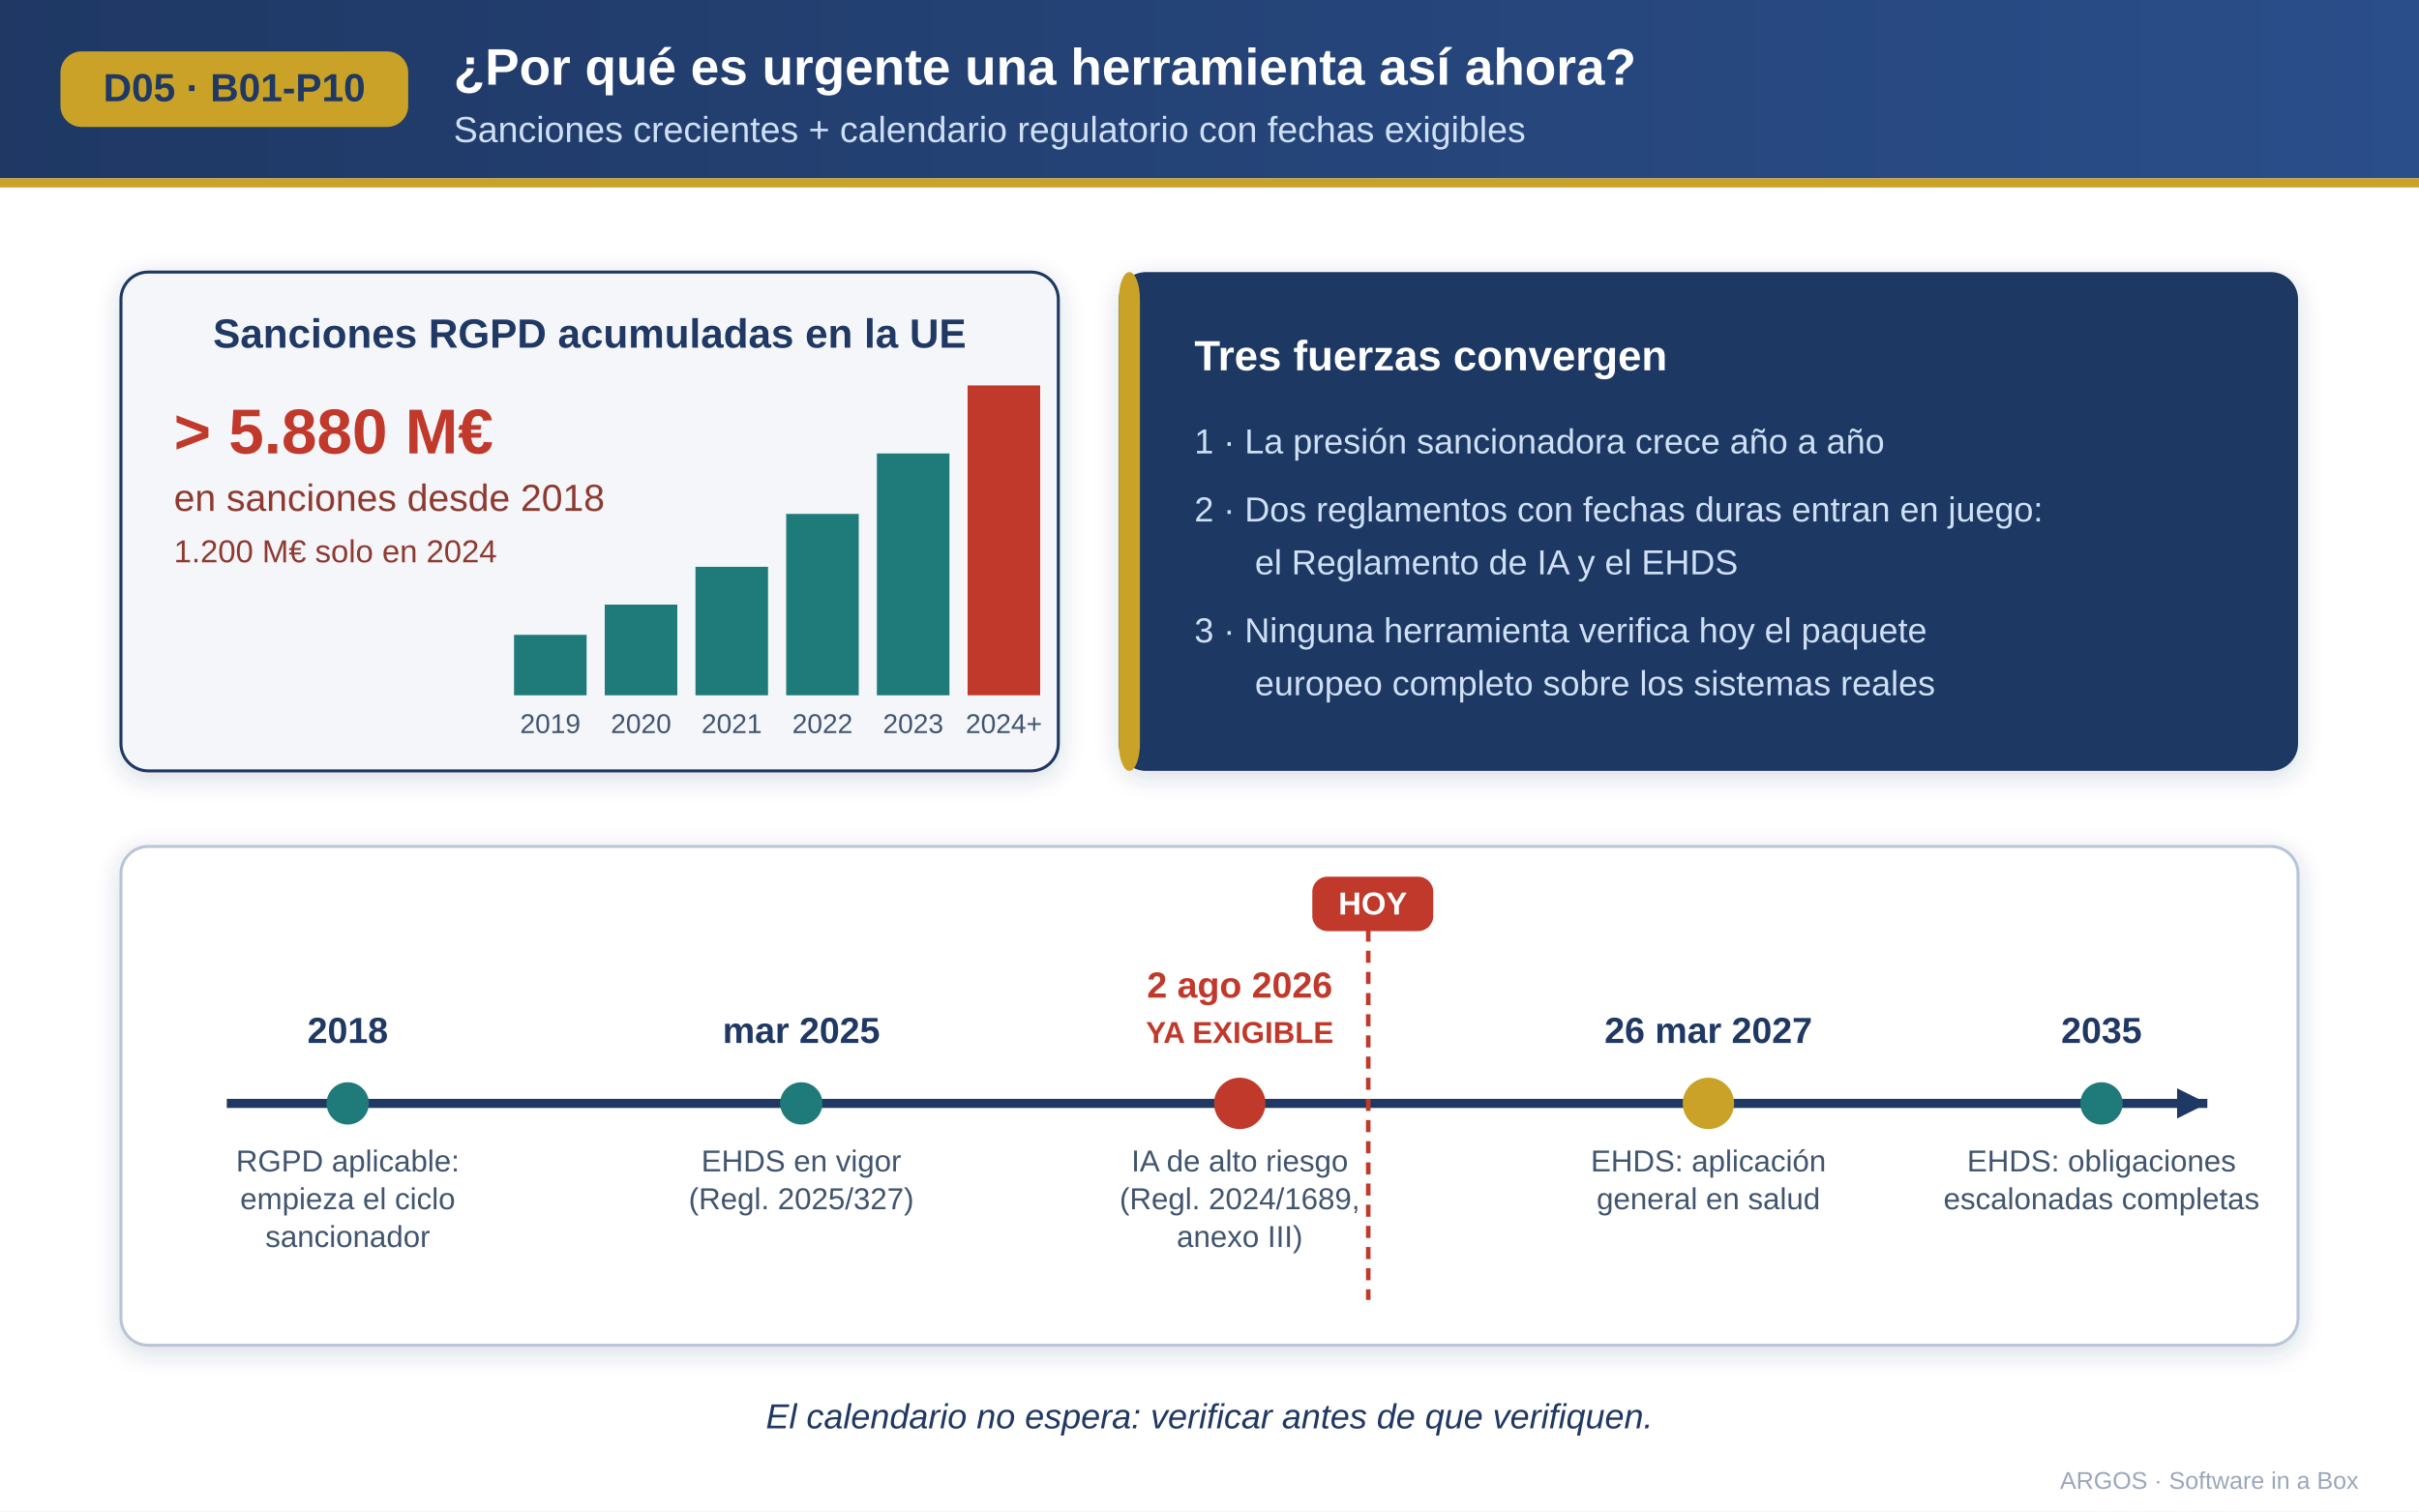
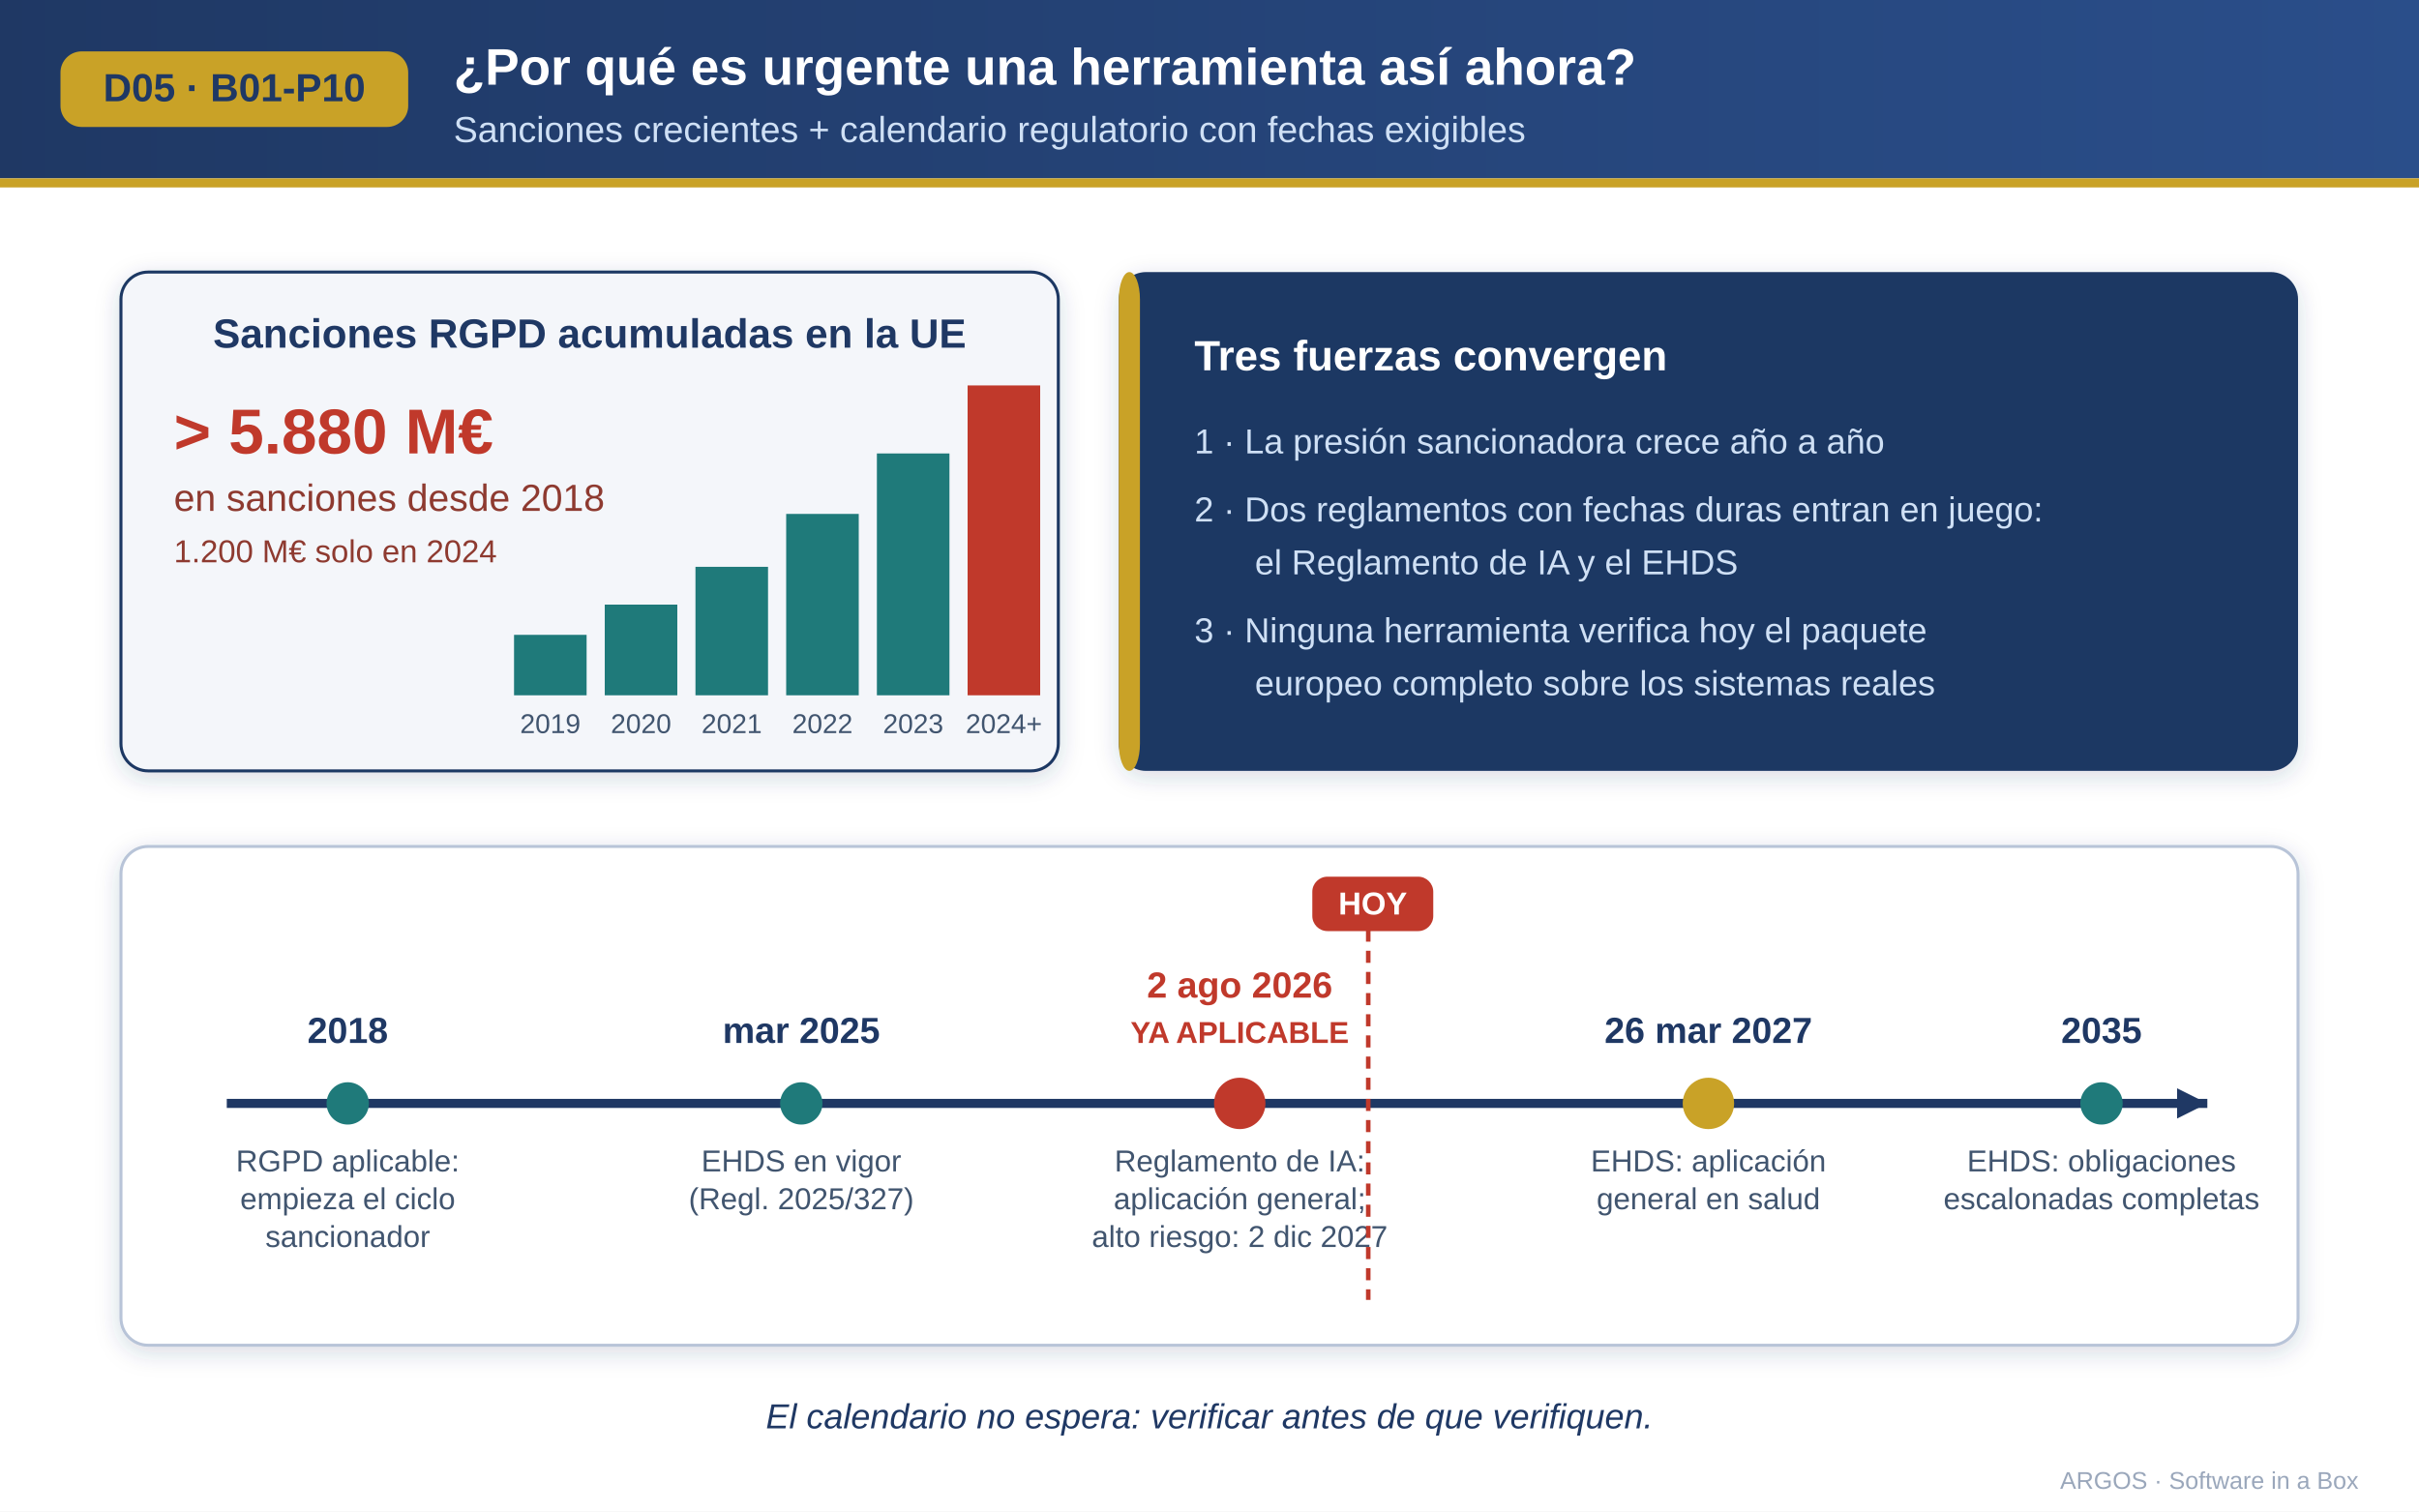
<svg xmlns="http://www.w3.org/2000/svg" viewBox="0 0 1600 1000" font-family="Calibri, Arial, sans-serif">
  <defs>
    <linearGradient id="hdr" x1="0" y1="0" x2="1" y2="0">
      <stop offset="0" stop-color="#1F3864" />
      <stop offset="1" stop-color="#2A4E8A" />
    </linearGradient>
    <filter id="sh" x="-20%" y="-20%" width="140%" height="140%">
      <feDropShadow dx="0" dy="4" stdDeviation="8" flood-color="#1F3864" flood-opacity="0.18" />
    </filter>
  </defs>
  <rect width="1600" height="1000" fill="#FFFFFF" />
  <rect width="1600" height="118" fill="url(#hdr)" />
  <rect y="118" width="1600" height="6" fill="#C9A227" />
  <rect x="40" y="34" rx="14" width="230" height="50" fill="#C9A227" />
  <text x="155" y="67" text-anchor="middle" font-size="26" font-weight="bold" fill="#1F3864">D05 · B01-P10</text>
  <text x="300" y="56" font-size="34" font-weight="bold" fill="#FFFFFF">¿Por qué es urgente una herramienta así ahora?</text>
  <text x="300" y="94" font-size="24" fill="#CFE0F5">Sanciones crecientes + calendario regulatorio con fechas exigibles</text>
  <g filter="url(#sh)">
    <rect x="80" y="180" rx="18" width="620" height="330" fill="#F4F6FA" stroke="#1F3864" stroke-width="2" />
  </g>
  <text x="390" y="230" text-anchor="middle" font-size="27" font-weight="bold" fill="#1F3864">Sanciones RGPD acumuladas en la UE</text>
  <g fill="#1F7A7A">
    <rect x="340" y="420" width="48" height="40" />
    <rect x="400" y="400" width="48" height="60" />
    <rect x="460" y="375" width="48" height="85" />
    <rect x="520" y="340" width="48" height="120" />
    <rect x="580" y="300" width="48" height="160" />
    <rect x="640" y="255" width="48" height="205" fill="#C0392B" />
  </g>
  <g font-size="18" fill="#41556F" text-anchor="middle">
    <text x="364" y="485">2019</text>
    <text x="424" y="485">2020</text>
    <text x="484" y="485">2021</text>
    <text x="544" y="485">2022</text>
    <text x="604" y="485">2023</text>
    <text x="664" y="485">2024+</text>
  </g>
  <text x="115" y="300" font-size="42" font-weight="bold" fill="#C0392B">&gt; 5.880 M€</text>
  <text x="115" y="338" font-size="25" fill="#8E3A30">en sanciones desde 2018</text>
  <text x="115" y="372" font-size="21" fill="#8E3A30">1.200 M€ solo en 2024</text>
  <g filter="url(#sh)">
    <rect x="740" y="180" rx="18" width="780" height="330" fill="#1F3864" />
  </g>
  <rect x="740" y="180" rx="18" width="14" height="330" fill="#C9A227" />
  <text x="790" y="245" font-size="28" font-weight="bold" fill="#FFFFFF">Tres fuerzas convergen</text>
  <g font-size="23" fill="#CFE0F5">
    <text x="790" y="300">1 ·  La presión sancionadora crece año a año</text>
    <text x="790" y="345">2 ·  Dos reglamentos con fechas duras entran en juego:</text>
    <text x="830" y="380">el Reglamento de IA y el EHDS</text>
    <text x="790" y="425">3 ·  Ninguna herramienta verifica hoy el paquete</text>
    <text x="830" y="460">europeo completo sobre los sistemas reales</text>
  </g>
  <g filter="url(#sh)">
    <rect x="80" y="560" rx="18" width="1440" height="330" fill="#FFFFFF" stroke="#B8C4D8" stroke-width="2" />
  </g>
  <line x1="150" y1="730" x2="1460" y2="730" stroke="#1F3864" stroke-width="6" />
  <polygon points="1460,730 1440,720 1440,740" fill="#1F3864" />
  <g>
    <circle cx="230" cy="730" r="14" fill="#1F7A7A" />
    <text x="230" y="690" text-anchor="middle" font-size="24" font-weight="bold" fill="#1F3864">2018</text>
    <text x="230" y="775" text-anchor="middle" font-size="20" fill="#41556F">RGPD aplicable:</text>
    <text x="230" y="800" text-anchor="middle" font-size="20" fill="#41556F">empieza el ciclo</text>
    <text x="230" y="825" text-anchor="middle" font-size="20" fill="#41556F">sancionador</text>
    <circle cx="530" cy="730" r="14" fill="#1F7A7A" />
    <text x="530" y="690" text-anchor="middle" font-size="24" font-weight="bold" fill="#1F3864">mar 2025</text>
    <text x="530" y="775" text-anchor="middle" font-size="20" fill="#41556F">EHDS en vigor</text>
    <text x="530" y="800" text-anchor="middle" font-size="20" fill="#41556F">(Regl. 2025/327)</text>
    <circle cx="820" cy="730" r="17" fill="#C0392B" />
    <text x="820" y="660" text-anchor="middle" font-size="24" font-weight="bold" fill="#C0392B">2 ago 2026</text>
-     <text x="820" y="690" text-anchor="middle" font-size="20" font-weight="bold" fill="#C0392B">YA EXIGIBLE</text>
-     <text x="820" y="775" text-anchor="middle" font-size="20" fill="#41556F">IA de alto riesgo</text>
-     <text x="820" y="800" text-anchor="middle" font-size="20" fill="#41556F">(Regl. 2024/1689,</text>
-     <text x="820" y="825" text-anchor="middle" font-size="20" fill="#41556F">anexo III)</text>
+     <text x="820" y="690" text-anchor="middle" font-size="20" font-weight="bold" fill="#C0392B">YA APLICABLE</text>
+     <text x="820" y="775" text-anchor="middle" font-size="20" fill="#41556F">Reglamento de IA:</text>
+     <text x="820" y="800" text-anchor="middle" font-size="20" fill="#41556F">aplicación general;</text>
+     <text x="820" y="825" text-anchor="middle" font-size="20" fill="#41556F">alto riesgo: 2 dic 2027</text>
    <circle cx="1130" cy="730" r="17" fill="#C9A227" />
    <text x="1130" y="690" text-anchor="middle" font-size="24" font-weight="bold" fill="#1F3864">26 mar 2027</text>
    <text x="1130" y="775" text-anchor="middle" font-size="20" fill="#41556F">EHDS: aplicación</text>
    <text x="1130" y="800" text-anchor="middle" font-size="20" fill="#41556F">general en salud</text>
    <circle cx="1390" cy="730" r="14" fill="#1F7A7A" />
    <text x="1390" y="690" text-anchor="middle" font-size="24" font-weight="bold" fill="#1F3864">2035</text>
    <text x="1390" y="775" text-anchor="middle" font-size="20" fill="#41556F">EHDS: obligaciones</text>
    <text x="1390" y="800" text-anchor="middle" font-size="20" fill="#41556F">escalonadas completas</text>
  </g>
  <line x1="905" y1="615" x2="905" y2="860" stroke="#C0392B" stroke-width="3" stroke-dasharray="8 6" />
  <rect x="868" y="580" rx="10" width="80" height="36" fill="#C0392B" />
  <text x="908" y="605" text-anchor="middle" font-size="21" font-weight="bold" fill="#FFFFFF">HOY</text>
  <text x="800" y="945" text-anchor="middle" font-size="23" font-style="italic" fill="#1F3864">El calendario no espera: verificar antes de que verifiquen.</text>
  <text x="1560" y="985" text-anchor="end" font-size="16" fill="#9AA7BB">ARGOS · Software in a Box</text>
</svg>
